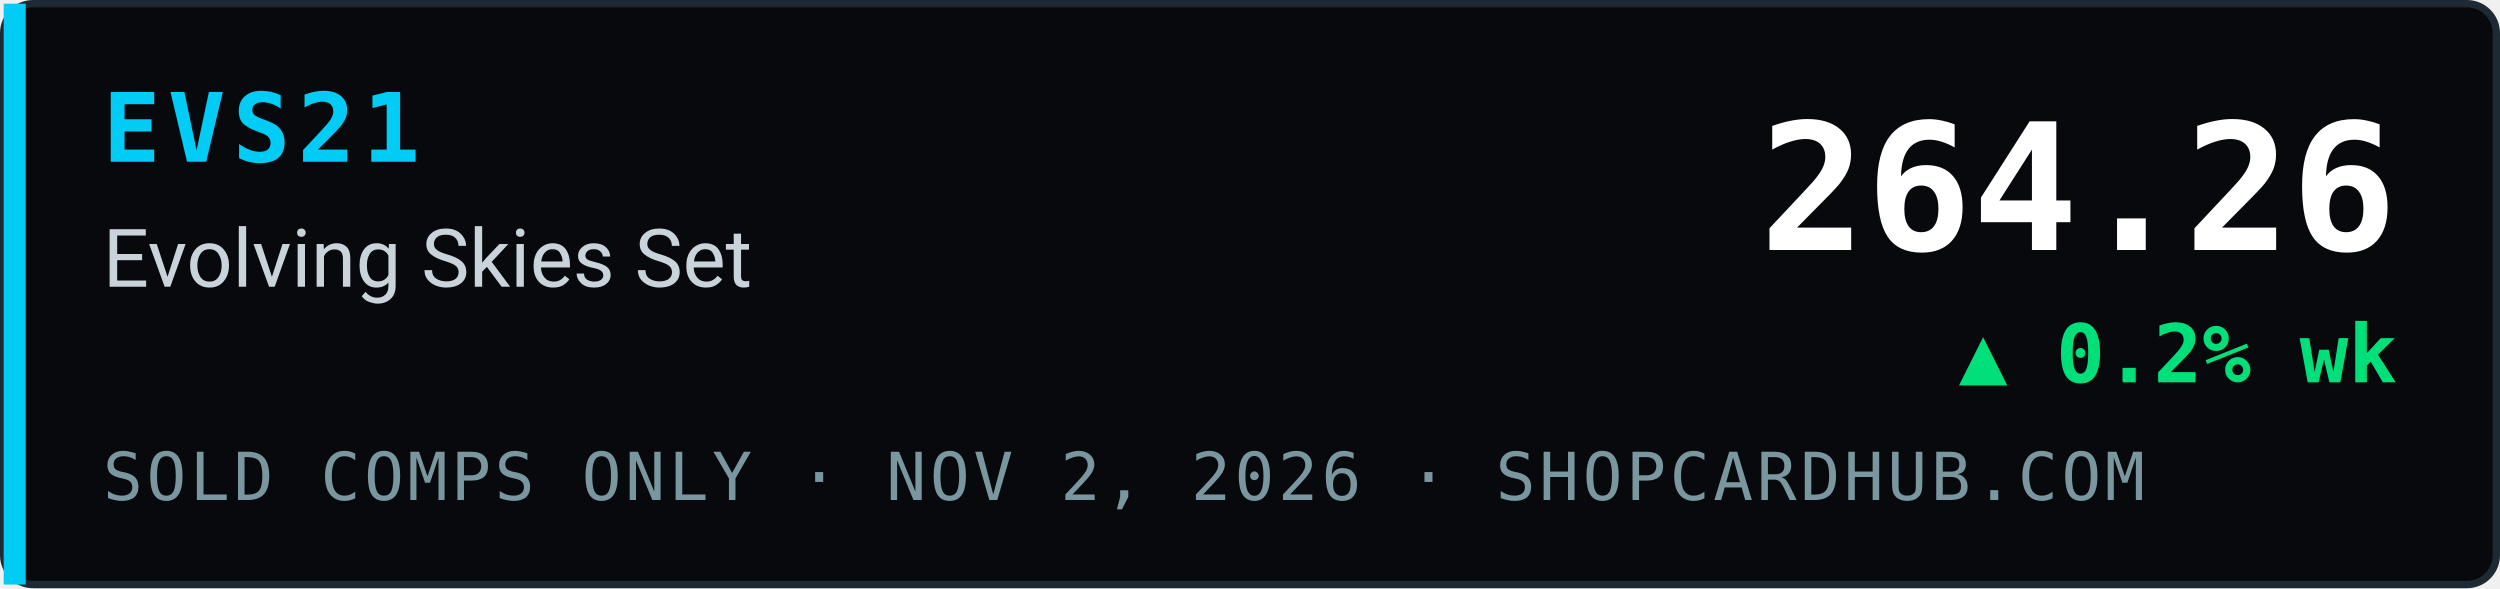
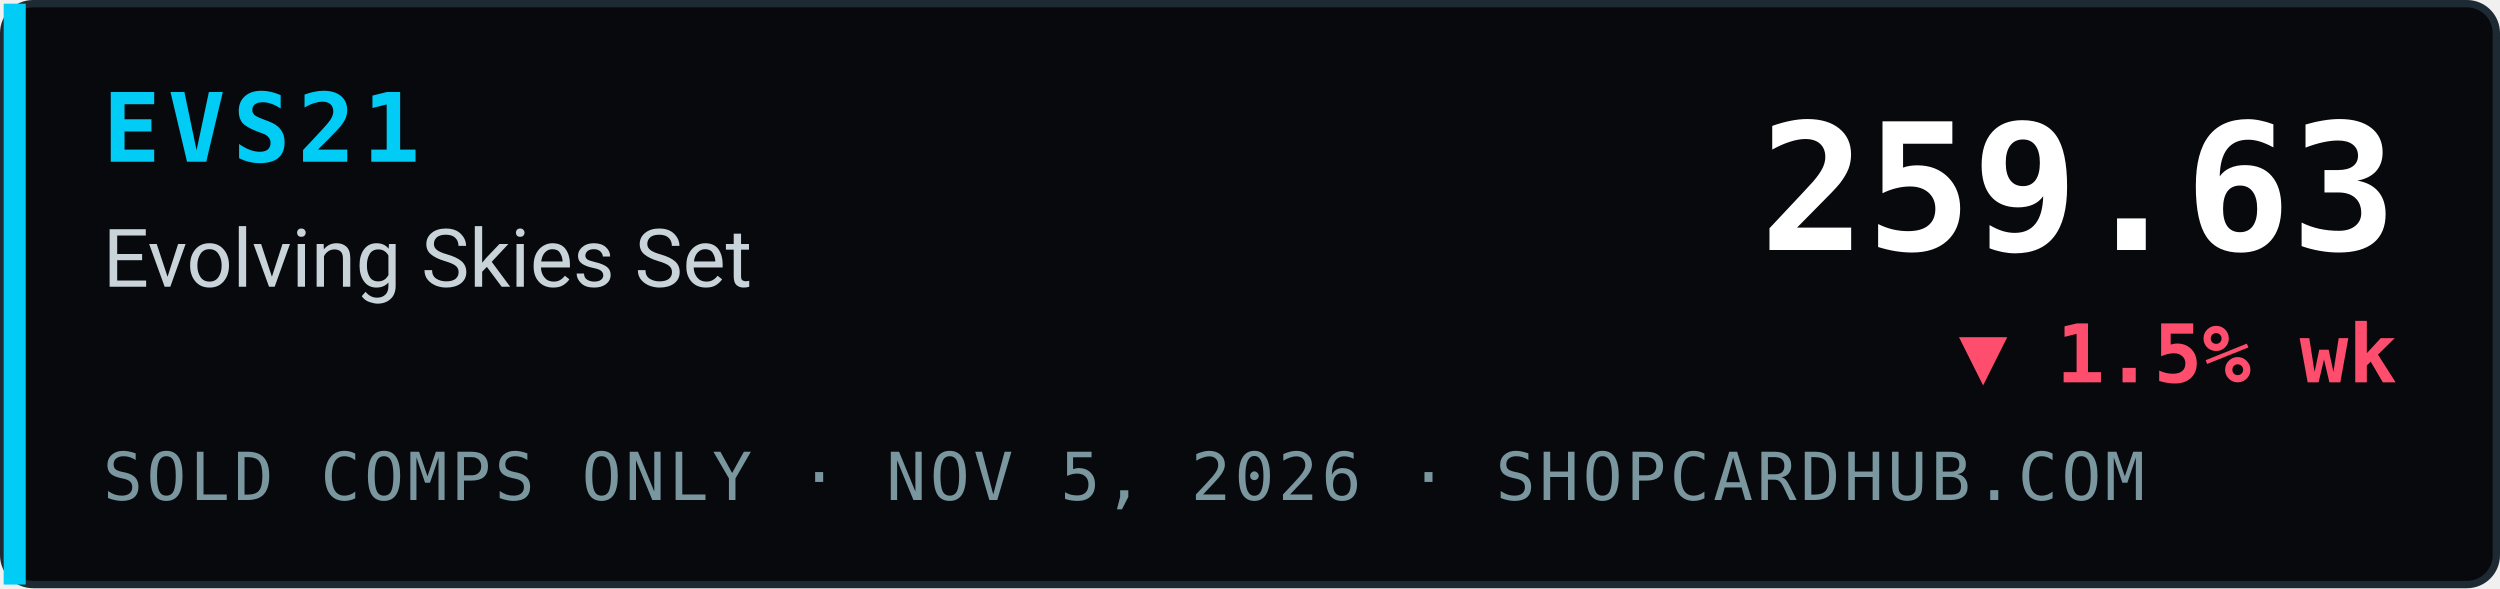
- <svg xmlns="http://www.w3.org/2000/svg" width="340" height="80" viewBox="0 0 340 80" role="img" aria-label="EVS21 Evolving Skies Set index 264.26, ▲ 0.2% wk, sold comps only, ShopCardHub">
+ <svg xmlns="http://www.w3.org/2000/svg" width="340" height="80" viewBox="0 0 340 80" role="img" aria-label="EVS21 Evolving Skies Set index 259.63, ▼ 1.5% wk, sold comps only, ShopCardHub">
  <rect x="0.5" y="0.5" width="339" height="79" rx="4" fill="#07090c" stroke="#1e2a33" />
  <rect x="0.5" y="0.5" width="3" height="79" fill="#00ccf5" />
  <text x="14" y="22" font-family="ui-monospace,SFMono-Regular,Menlo,Consolas,monospace" font-size="13" font-weight="700" fill="#00ccf5" letter-spacing="1">EVS21</text>
  <text x="14" y="39" font-family="system-ui,-apple-system,Segoe UI,Roboto,Helvetica,Arial,sans-serif" font-size="11" fill="#c9d4da">Evolving Skies Set</text>
-   <text x="14" y="68" font-family="ui-monospace,SFMono-Regular,Menlo,Consolas,monospace" font-size="9" fill="#7a969e" letter-spacing="0.5">SOLD COMPS ONLY · NOV 2, 2026 · SHOPCARDHUB.COM</text>
-   <text x="326" y="34" text-anchor="end" font-family="ui-monospace,SFMono-Regular,Menlo,Consolas,monospace" font-size="24" font-weight="700" fill="#ffffff">264.26</text>
-   <text x="326" y="52" text-anchor="end" font-family="ui-monospace,SFMono-Regular,Menlo,Consolas,monospace" font-size="11" font-weight="700" fill="#00e07a">▲ 0.2% wk</text>
+   <text x="14" y="68" font-family="ui-monospace,SFMono-Regular,Menlo,Consolas,monospace" font-size="9" fill="#7a969e" letter-spacing="0.5">SOLD COMPS ONLY · NOV 5, 2026 · SHOPCARDHUB.COM</text>
+   <text x="326" y="34" text-anchor="end" font-family="ui-monospace,SFMono-Regular,Menlo,Consolas,monospace" font-size="24" font-weight="700" fill="#ffffff">259.63</text>
+   <text x="326" y="52" text-anchor="end" font-family="ui-monospace,SFMono-Regular,Menlo,Consolas,monospace" font-size="11" font-weight="700" fill="#ff4d6d">▼ 1.5% wk</text>
</svg>
